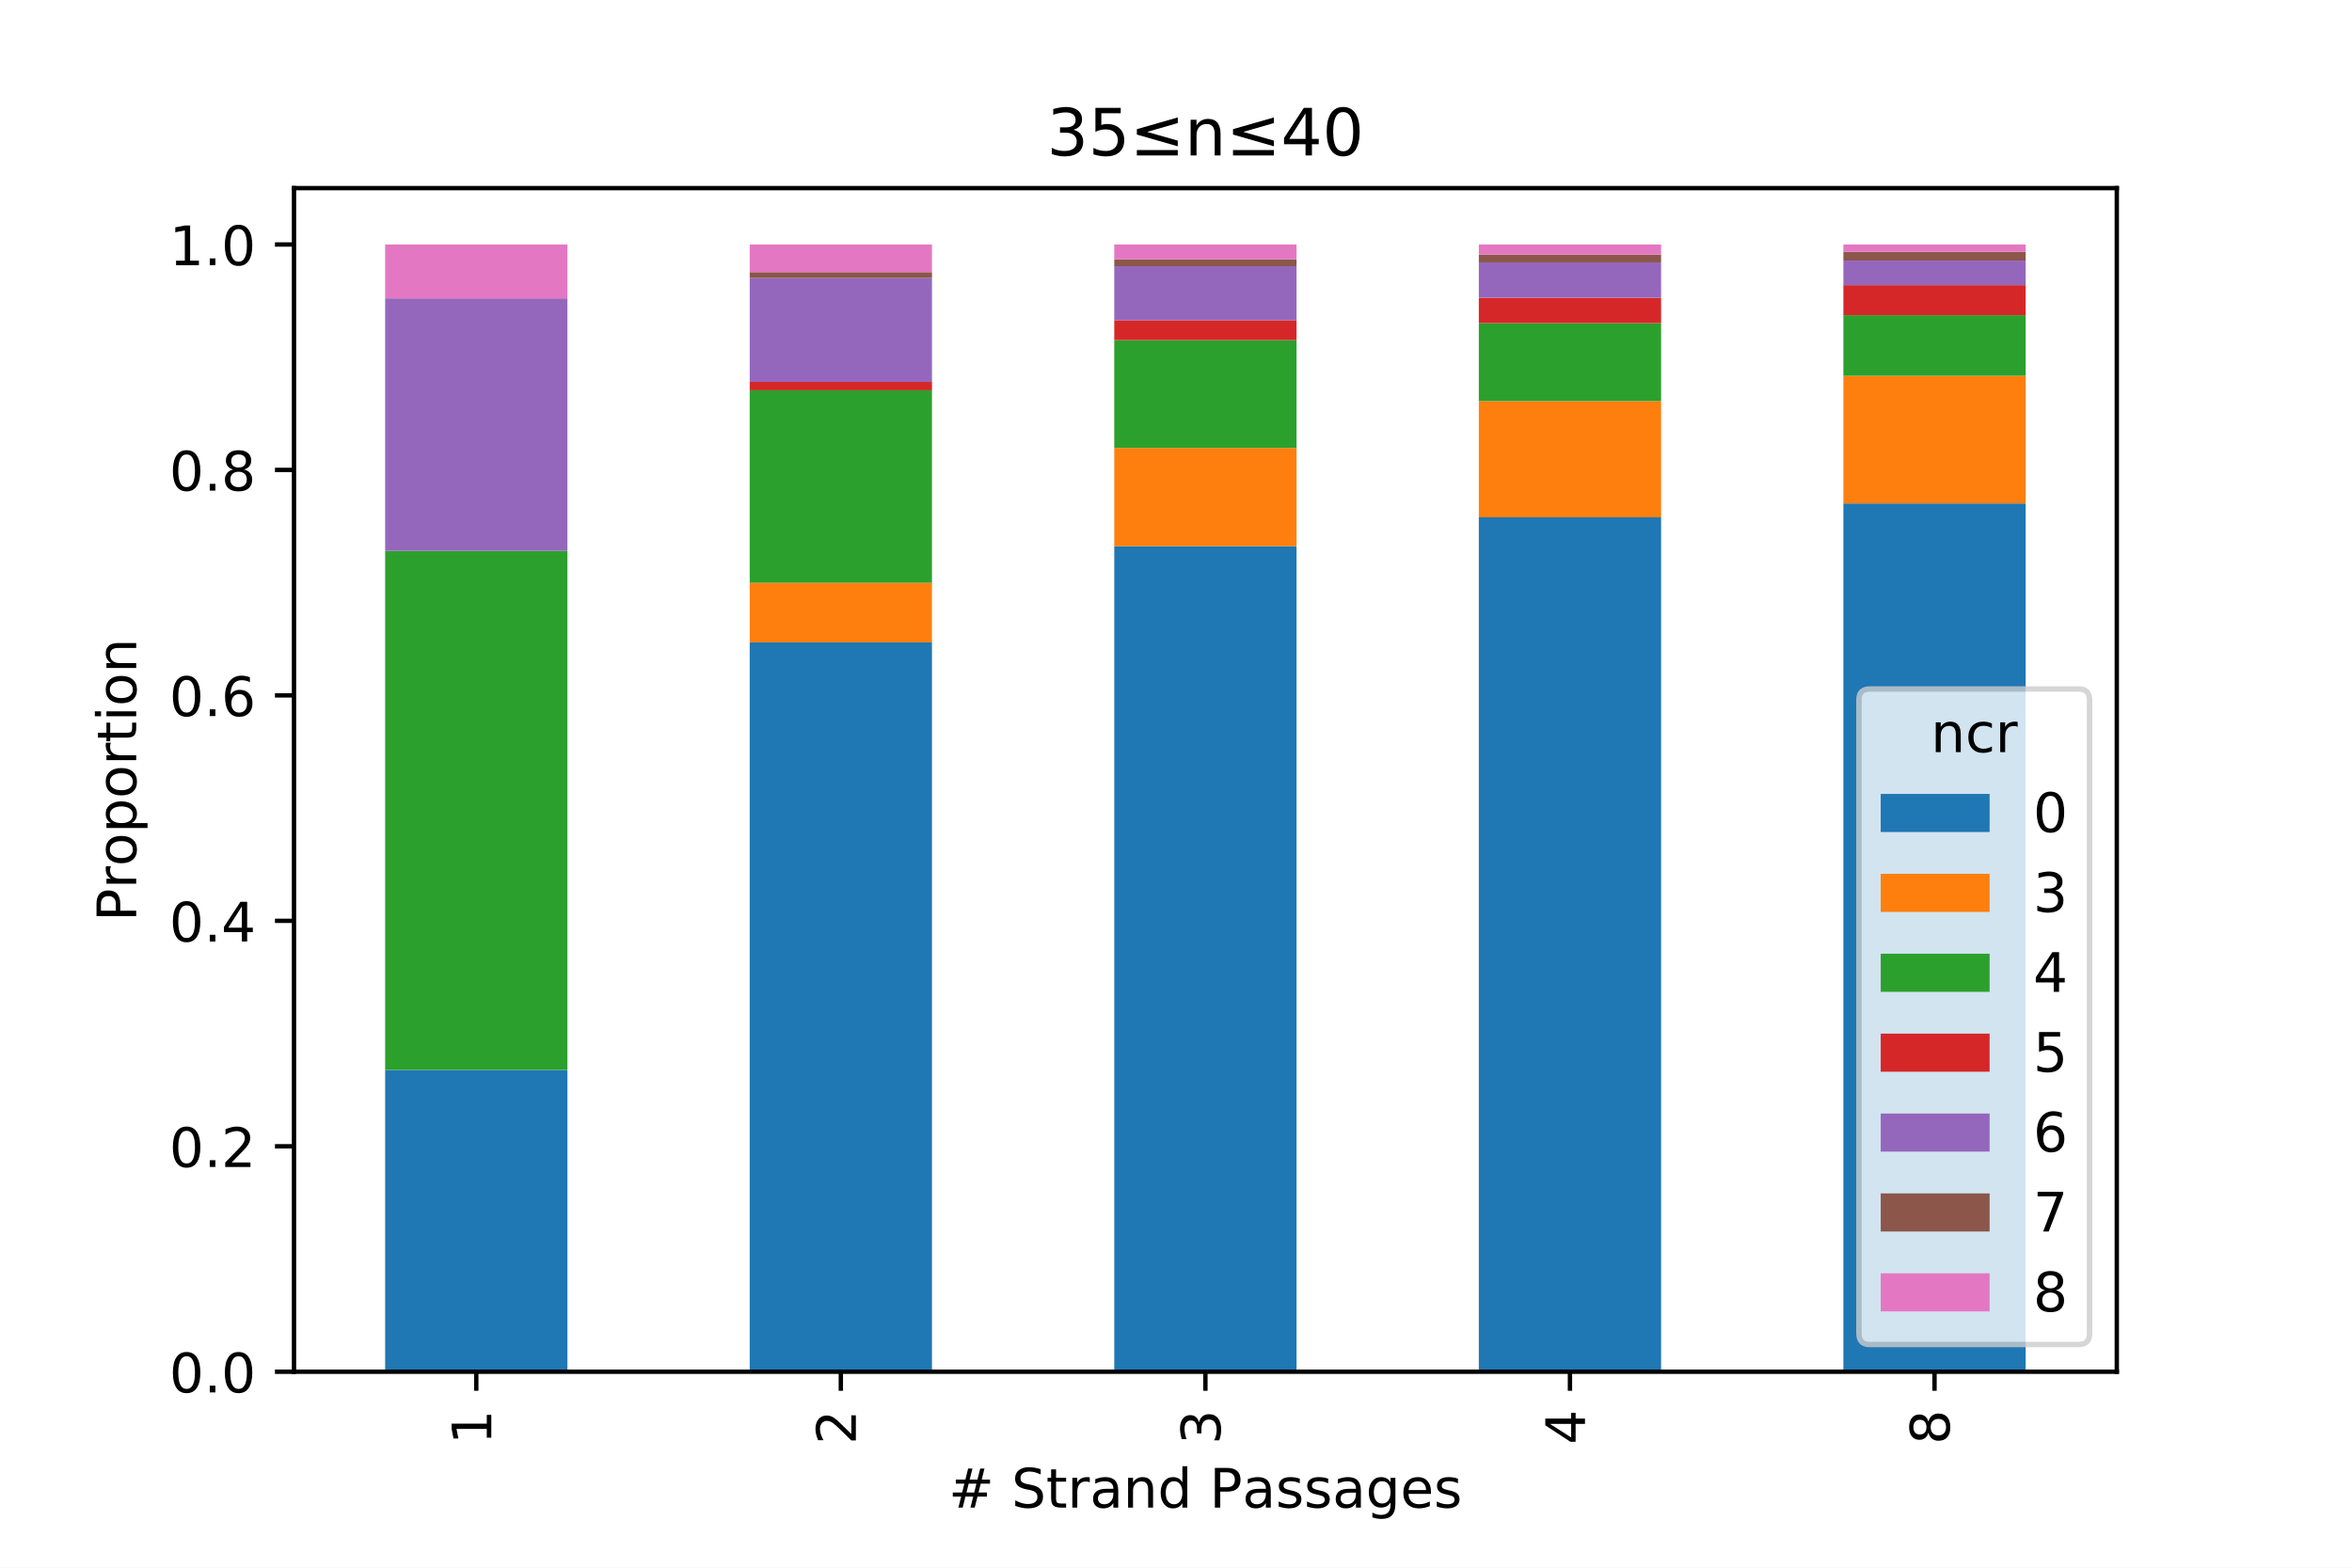
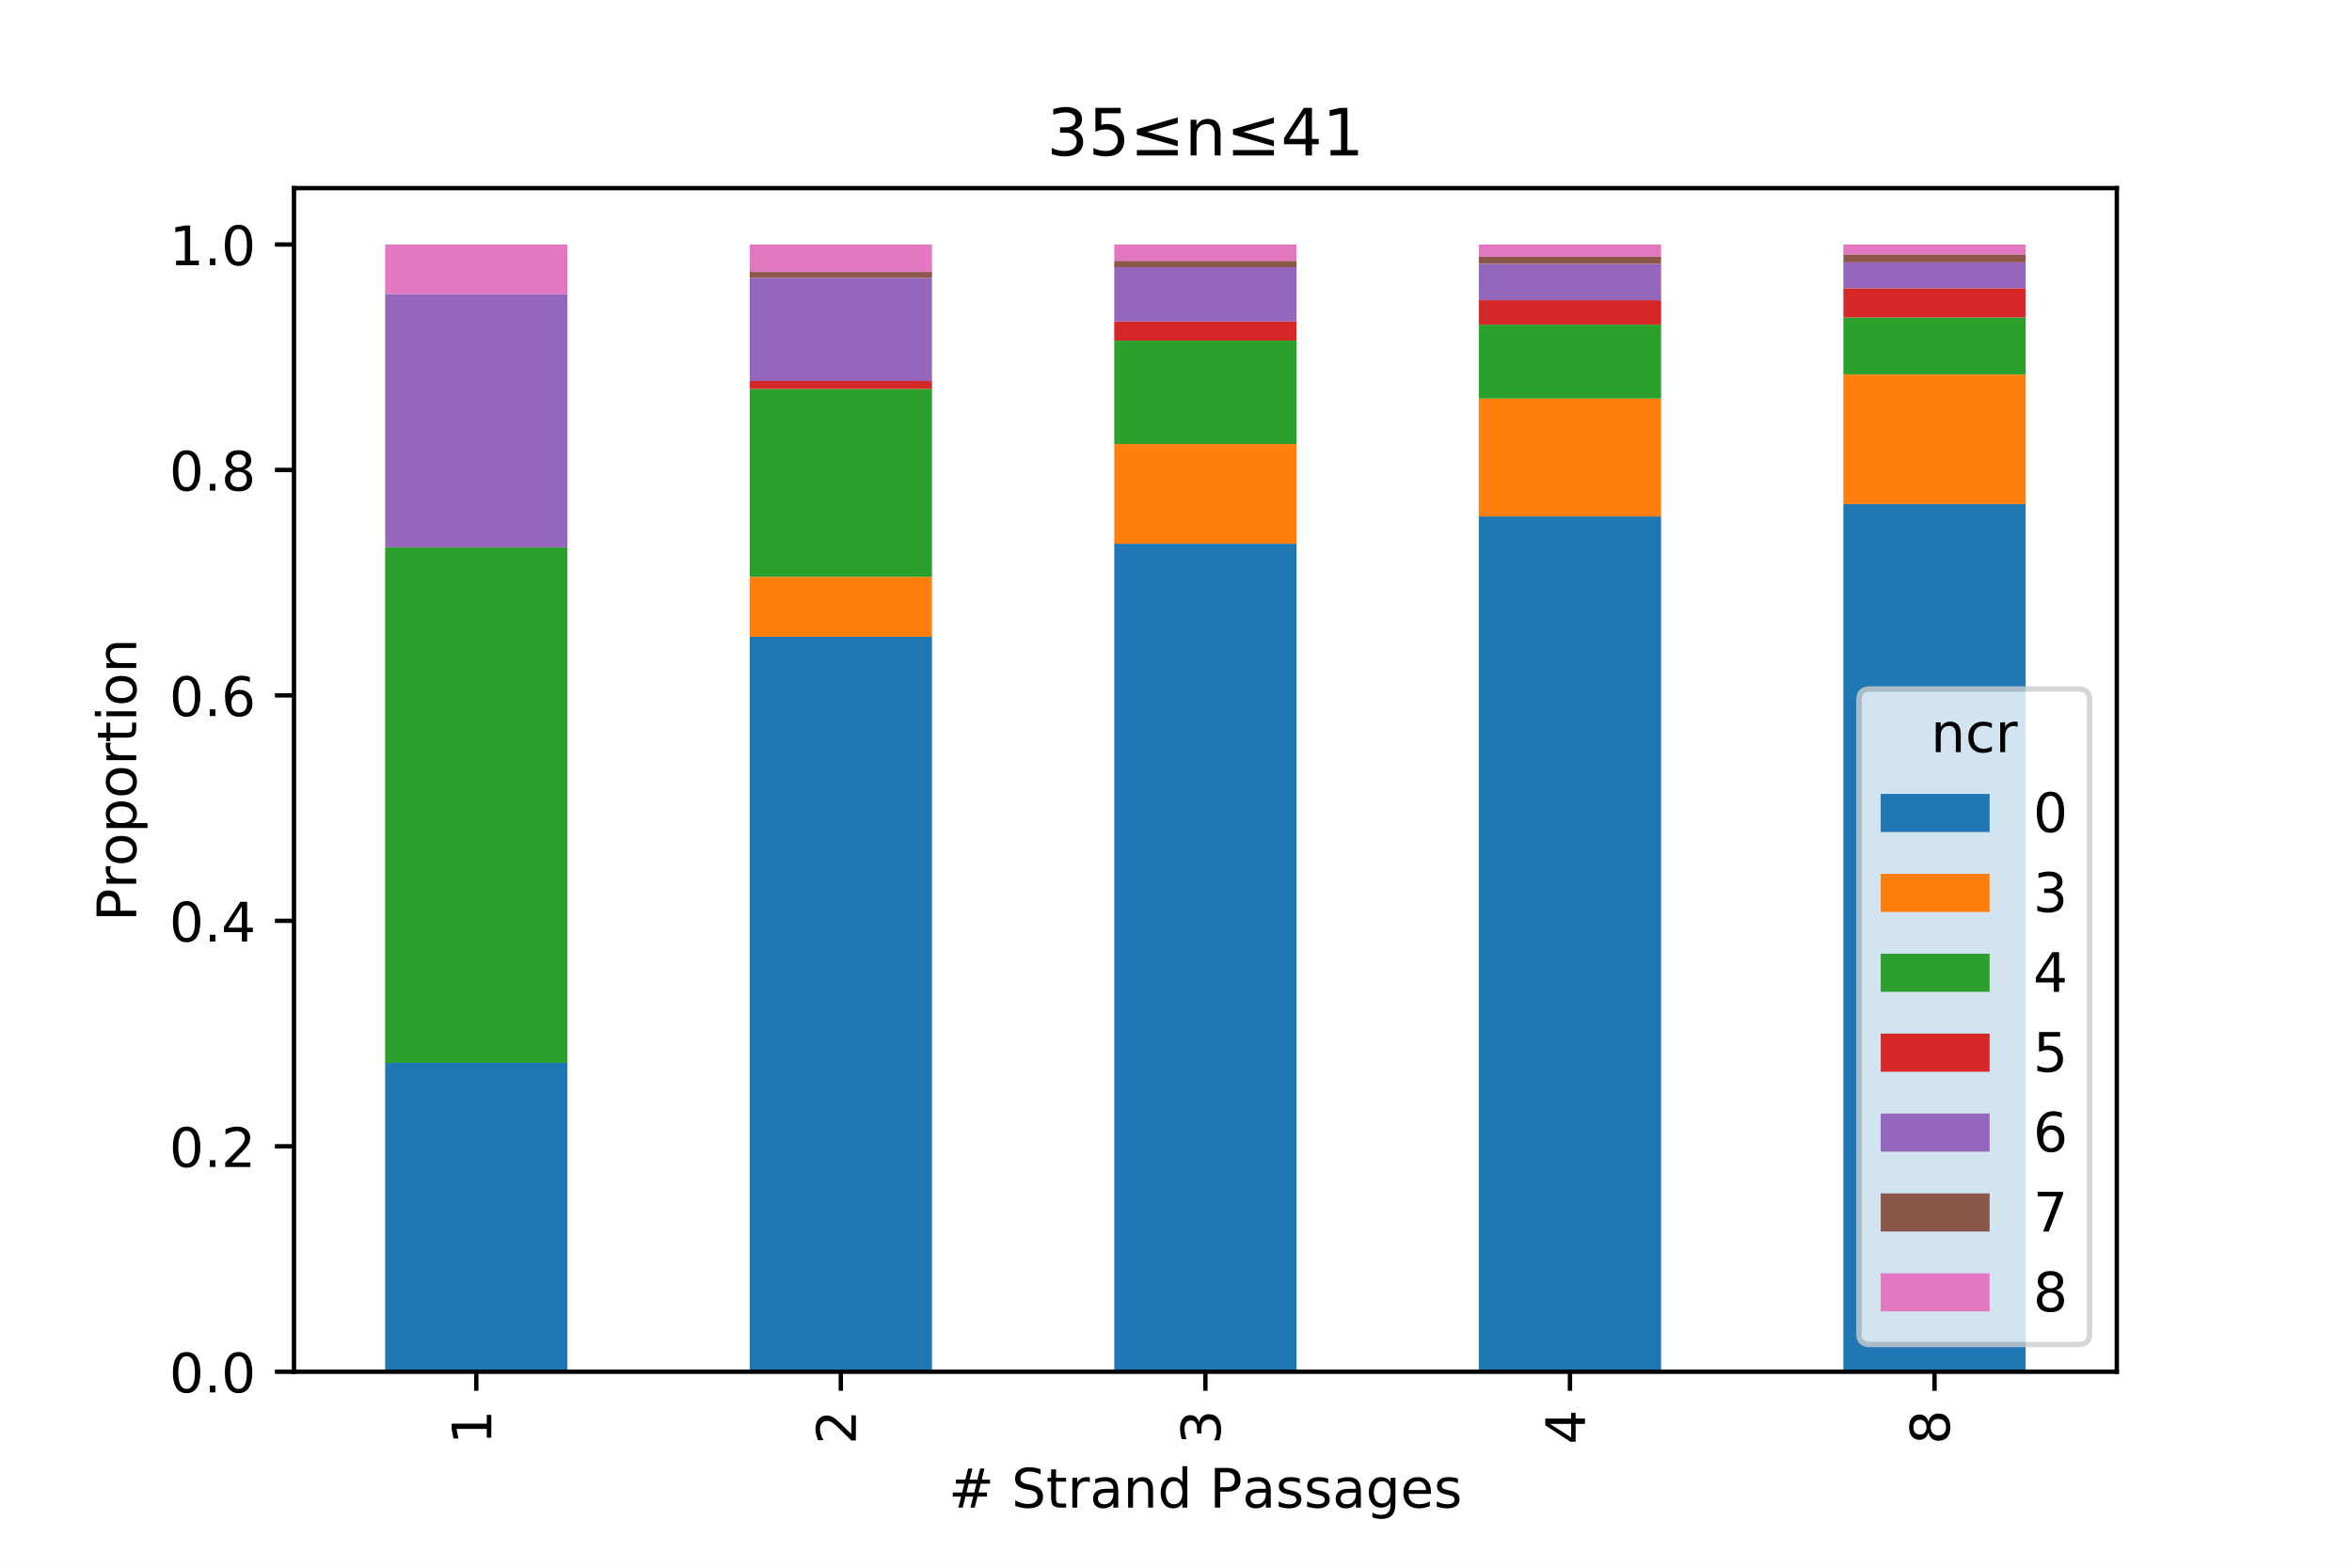
<svg xmlns="http://www.w3.org/2000/svg" xmlns:xlink="http://www.w3.org/1999/xlink" height="288pt" version="1.1" viewBox="0 0 432 288" width="432pt">
  <defs>
    <style type="text/css">
*{stroke-linecap:butt;stroke-linejoin:round;}
  </style>
  </defs>
  <g id="figure_1">
    <g id="patch_1">
      <path d="M 0 288  L 432 288  L 432 0  L 0 0  z " style="fill:#ffffff;" />
    </g>
    <g id="axes_1">
      <g id="patch_2">
        <path d="M 54 252  L 388.8 252  L 388.8 34.56  L 54 34.56  z " style="fill:#ffffff;" />
      </g>
      <g id="patch_3">
-         <path clip-path="url(#pc9bd404a56)" d="M 70.74 252  L 104.22 252  L 104.22 196.563  L 70.74 196.563  z " style="fill:#1f77b4;" />
+         <path clip-path="url(#p998404b8ca)" d="M 70.74 252  L 104.22 252  L 104.22 195.259  L 70.74 195.259  z " style="fill:#1f77b4;" />
      </g>
      <g id="patch_4">
-         <path clip-path="url(#pc9bd404a56)" d="M 137.7 252  L 171.18 252  L 171.18 118.014  L 137.7 118.014  z " style="fill:#1f77b4;" />
+         <path clip-path="url(#p998404b8ca)" d="M 137.7 252  L 171.18 252  L 171.18 116.989  L 137.7 116.989  z " style="fill:#1f77b4;" />
      </g>
      <g id="patch_5">
-         <path clip-path="url(#pc9bd404a56)" d="M 204.66 252  L 238.14 252  L 238.14 100.348  L 204.66 100.348  z " style="fill:#1f77b4;" />
+         <path clip-path="url(#p998404b8ca)" d="M 204.66 252  L 238.14 252  L 238.14 99.89  L 204.66 99.89  z " style="fill:#1f77b4;" />
      </g>
      <g id="patch_6">
-         <path clip-path="url(#pc9bd404a56)" d="M 271.62 252  L 305.1 252  L 305.1 95.04  L 271.62 95.04  z " style="fill:#1f77b4;" />
+         <path clip-path="url(#p998404b8ca)" d="M 271.62 252  L 305.1 252  L 305.1 94.875  L 271.62 94.875  z " style="fill:#1f77b4;" />
      </g>
      <g id="patch_7">
-         <path clip-path="url(#pc9bd404a56)" d="M 338.58 252  L 372.06 252  L 372.06 92.488  L 338.58 92.488  z " style="fill:#1f77b4;" />
+         <path clip-path="url(#p998404b8ca)" d="M 338.58 252  L 372.06 252  L 372.06 92.603  L 338.58 92.603  z " style="fill:#1f77b4;" />
      </g>
      <g id="patch_8">
-         <path clip-path="url(#pc9bd404a56)" d="M 70.74 252  L 104.22 252  L 104.22 252  L 70.74 252  z " style="fill:#ff7f0e;" />
+         <path clip-path="url(#p998404b8ca)" d="M 70.74 252  L 104.22 252  L 104.22 252  L 70.74 252  z " style="fill:#ff7f0e;" />
      </g>
      <g id="patch_9">
-         <path clip-path="url(#pc9bd404a56)" d="M 137.7 118.014  L 171.18 118.014  L 171.18 107.07  L 137.7 107.07  z " style="fill:#ff7f0e;" />
+         <path clip-path="url(#p998404b8ca)" d="M 137.7 116.989  L 171.18 116.989  L 171.18 105.97  L 137.7 105.97  z " style="fill:#ff7f0e;" />
      </g>
      <g id="patch_10">
-         <path clip-path="url(#pc9bd404a56)" d="M 204.66 100.348  L 238.14 100.348  L 238.14 82.288  L 204.66 82.288  z " style="fill:#ff7f0e;" />
+         <path clip-path="url(#p998404b8ca)" d="M 204.66 99.89  L 238.14 99.89  L 238.14 81.573  L 204.66 81.573  z " style="fill:#ff7f0e;" />
      </g>
      <g id="patch_11">
-         <path clip-path="url(#pc9bd404a56)" d="M 271.62 95.04  L 305.1 95.04  L 305.1 73.688  L 271.62 73.688  z " style="fill:#ff7f0e;" />
+         <path clip-path="url(#p998404b8ca)" d="M 271.62 94.875  L 305.1 94.875  L 305.1 73.215  L 271.62 73.215  z " style="fill:#ff7f0e;" />
      </g>
      <g id="patch_12">
-         <path clip-path="url(#pc9bd404a56)" d="M 338.58 92.488  L 372.06 92.488  L 372.06 69.044  L 338.58 69.044  z " style="fill:#ff7f0e;" />
+         <path clip-path="url(#p998404b8ca)" d="M 338.58 92.603  L 372.06 92.603  L 372.06 68.801  L 338.58 68.801  z " style="fill:#ff7f0e;" />
      </g>
      <g id="patch_13">
-         <path clip-path="url(#pc9bd404a56)" d="M 70.74 196.563  L 104.22 196.563  L 104.22 101.205  L 70.74 101.205  z " style="fill:#2ca02c;" />
+         <path clip-path="url(#p998404b8ca)" d="M 70.74 195.259  L 104.22 195.259  L 104.22 100.548  L 70.74 100.548  z " style="fill:#2ca02c;" />
      </g>
      <g id="patch_14">
-         <path clip-path="url(#pc9bd404a56)" d="M 137.7 107.07  L 171.18 107.07  L 171.18 71.697  L 137.7 71.697  z " style="fill:#2ca02c;" />
+         <path clip-path="url(#p998404b8ca)" d="M 137.7 105.97  L 171.18 105.97  L 171.18 71.444  L 137.7 71.444  z " style="fill:#2ca02c;" />
      </g>
      <g id="patch_15">
-         <path clip-path="url(#pc9bd404a56)" d="M 204.66 82.288  L 238.14 82.288  L 238.14 62.479  L 204.66 62.479  z " style="fill:#2ca02c;" />
+         <path clip-path="url(#p998404b8ca)" d="M 204.66 81.573  L 238.14 81.573  L 238.14 62.563  L 204.66 62.563  z " style="fill:#2ca02c;" />
      </g>
      <g id="patch_16">
-         <path clip-path="url(#pc9bd404a56)" d="M 271.62 73.688  L 305.1 73.688  L 305.1 59.361  L 271.62 59.361  z " style="fill:#2ca02c;" />
+         <path clip-path="url(#p998404b8ca)" d="M 271.62 73.215  L 305.1 73.215  L 305.1 59.633  L 271.62 59.633  z " style="fill:#2ca02c;" />
      </g>
      <g id="patch_17">
-         <path clip-path="url(#pc9bd404a56)" d="M 338.58 69.044  L 372.06 69.044  L 372.06 57.904  L 338.58 57.904  z " style="fill:#2ca02c;" />
+         <path clip-path="url(#p998404b8ca)" d="M 338.58 68.801  L 372.06 68.801  L 372.06 58.313  L 338.58 58.313  z " style="fill:#2ca02c;" />
      </g>
      <g id="patch_18">
-         <path clip-path="url(#pc9bd404a56)" d="M 70.74 252  L 104.22 252  L 104.22 252  L 70.74 252  z " style="fill:#d62728;" />
+         <path clip-path="url(#p998404b8ca)" d="M 70.74 252  L 104.22 252  L 104.22 252  L 70.74 252  z " style="fill:#d62728;" />
      </g>
      <g id="patch_19">
-         <path clip-path="url(#pc9bd404a56)" d="M 137.7 71.697  L 171.18 71.697  L 171.18 70.16  L 137.7 70.16  z " style="fill:#d62728;" />
+         <path clip-path="url(#p998404b8ca)" d="M 137.7 71.444  L 171.18 71.444  L 171.18 69.99  L 137.7 69.99  z " style="fill:#d62728;" />
      </g>
      <g id="patch_20">
-         <path clip-path="url(#pc9bd404a56)" d="M 204.66 62.479  L 238.14 62.479  L 238.14 58.824  L 204.66 58.824  z " style="fill:#d62728;" />
+         <path clip-path="url(#p998404b8ca)" d="M 204.66 62.563  L 238.14 62.563  L 238.14 59.056  L 204.66 59.056  z " style="fill:#d62728;" />
      </g>
      <g id="patch_21">
-         <path clip-path="url(#pc9bd404a56)" d="M 271.62 59.361  L 305.1 59.361  L 305.1 54.709  L 271.62 54.709  z " style="fill:#d62728;" />
+         <path clip-path="url(#p998404b8ca)" d="M 271.62 59.633  L 305.1 59.633  L 305.1 55.139  L 271.62 55.139  z " style="fill:#d62728;" />
      </g>
      <g id="patch_22">
-         <path clip-path="url(#pc9bd404a56)" d="M 338.58 57.904  L 372.06 57.904  L 372.06 52.383  L 338.58 52.383  z " style="fill:#d62728;" />
+         <path clip-path="url(#p998404b8ca)" d="M 338.58 58.313  L 372.06 58.313  L 372.06 52.948  L 338.58 52.948  z " style="fill:#d62728;" />
      </g>
      <g id="patch_23">
-         <path clip-path="url(#pc9bd404a56)" d="M 70.74 101.205  L 104.22 101.205  L 104.22 54.807  L 70.74 54.807  z " style="fill:#9467bd;" />
+         <path clip-path="url(#p998404b8ca)" d="M 70.74 100.548  L 104.22 100.548  L 104.22 53.992  L 70.74 53.992  z " style="fill:#9467bd;" />
      </g>
      <g id="patch_24">
-         <path clip-path="url(#pc9bd404a56)" d="M 137.7 70.16  L 171.18 70.16  L 171.18 51.07  L 137.7 51.07  z " style="fill:#9467bd;" />
+         <path clip-path="url(#p998404b8ca)" d="M 137.7 69.99  L 171.18 69.99  L 171.18 51.032  L 137.7 51.032  z " style="fill:#9467bd;" />
      </g>
      <g id="patch_25">
-         <path clip-path="url(#pc9bd404a56)" d="M 204.66 58.824  L 238.14 58.824  L 238.14 48.908  L 204.66 48.908  z " style="fill:#9467bd;" />
+         <path clip-path="url(#p998404b8ca)" d="M 204.66 59.056  L 238.14 59.056  L 238.14 49.08  L 204.66 49.08  z " style="fill:#9467bd;" />
      </g>
      <g id="patch_26">
-         <path clip-path="url(#pc9bd404a56)" d="M 271.62 54.709  L 305.1 54.709  L 305.1 48.206  L 271.62 48.206  z " style="fill:#9467bd;" />
+         <path clip-path="url(#p998404b8ca)" d="M 271.62 55.139  L 305.1 55.139  L 305.1 48.462  L 271.62 48.462  z " style="fill:#9467bd;" />
      </g>
      <g id="patch_27">
-         <path clip-path="url(#pc9bd404a56)" d="M 338.58 52.383  L 372.06 52.383  L 372.06 47.876  L 338.58 47.876  z " style="fill:#9467bd;" />
+         <path clip-path="url(#p998404b8ca)" d="M 338.58 52.948  L 372.06 52.948  L 372.06 48.184  L 338.58 48.184  z " style="fill:#9467bd;" />
      </g>
      <g id="patch_28">
-         <path clip-path="url(#pc9bd404a56)" d="M 70.74 252  L 104.22 252  L 104.22 252  L 70.74 252  z " style="fill:#8c564b;" />
+         <path clip-path="url(#p998404b8ca)" d="M 70.74 252  L 104.22 252  L 104.22 252  L 70.74 252  z " style="fill:#8c564b;" />
      </g>
      <g id="patch_29">
-         <path clip-path="url(#pc9bd404a56)" d="M 137.7 51.07  L 171.18 51.07  L 171.18 49.993  L 137.7 49.993  z " style="fill:#8c564b;" />
+         <path clip-path="url(#p998404b8ca)" d="M 137.7 51.032  L 171.18 51.032  L 171.18 49.957  L 137.7 49.957  z " style="fill:#8c564b;" />
      </g>
      <g id="patch_30">
-         <path clip-path="url(#pc9bd404a56)" d="M 204.66 48.908  L 238.14 48.908  L 238.14 47.634  L 204.66 47.634  z " style="fill:#8c564b;" />
+         <path clip-path="url(#p998404b8ca)" d="M 204.66 49.08  L 238.14 49.08  L 238.14 47.913  L 204.66 47.913  z " style="fill:#8c564b;" />
      </g>
      <g id="patch_31">
-         <path clip-path="url(#pc9bd404a56)" d="M 271.62 48.206  L 305.1 48.206  L 305.1 46.759  L 271.62 46.759  z " style="fill:#8c564b;" />
+         <path clip-path="url(#p998404b8ca)" d="M 271.62 48.462  L 305.1 48.462  L 305.1 47.155  L 271.62 47.155  z " style="fill:#8c564b;" />
      </g>
      <g id="patch_32">
-         <path clip-path="url(#pc9bd404a56)" d="M 338.58 47.876  L 372.06 47.876  L 372.06 46.257  L 338.58 46.257  z " style="fill:#8c564b;" />
+         <path clip-path="url(#p998404b8ca)" d="M 338.58 48.184  L 372.06 48.184  L 372.06 46.725  L 338.58 46.725  z " style="fill:#8c564b;" />
      </g>
      <g id="patch_33">
-         <path clip-path="url(#pc9bd404a56)" d="M 70.74 54.807  L 104.22 54.807  L 104.22 44.914  L 70.74 44.914  z " style="fill:#e377c2;" />
+         <path clip-path="url(#p998404b8ca)" d="M 70.74 53.992  L 104.22 53.992  L 104.22 44.914  L 70.74 44.914  z " style="fill:#e377c2;" />
      </g>
      <g id="patch_34">
-         <path clip-path="url(#pc9bd404a56)" d="M 137.7 49.993  L 171.18 49.993  L 171.18 44.914  L 137.7 44.914  z " style="fill:#e377c2;" />
+         <path clip-path="url(#p998404b8ca)" d="M 137.7 49.957  L 171.18 49.957  L 171.18 44.914  L 137.7 44.914  z " style="fill:#e377c2;" />
      </g>
      <g id="patch_35">
-         <path clip-path="url(#pc9bd404a56)" d="M 204.66 47.634  L 238.14 47.634  L 238.14 44.914  L 204.66 44.914  z " style="fill:#e377c2;" />
+         <path clip-path="url(#p998404b8ca)" d="M 204.66 47.913  L 238.14 47.913  L 238.14 44.914  L 204.66 44.914  z " style="fill:#e377c2;" />
      </g>
      <g id="patch_36">
-         <path clip-path="url(#pc9bd404a56)" d="M 271.62 46.759  L 305.1 46.759  L 305.1 44.914  L 271.62 44.914  z " style="fill:#e377c2;" />
+         <path clip-path="url(#p998404b8ca)" d="M 271.62 47.155  L 305.1 47.155  L 305.1 44.914  L 271.62 44.914  z " style="fill:#e377c2;" />
      </g>
      <g id="patch_37">
-         <path clip-path="url(#pc9bd404a56)" d="M 338.58 46.257  L 372.06 46.257  L 372.06 44.914  L 338.58 44.914  z " style="fill:#e377c2;" />
+         <path clip-path="url(#p998404b8ca)" d="M 338.58 46.725  L 372.06 46.725  L 372.06 44.914  L 338.58 44.914  z " style="fill:#e377c2;" />
      </g>
      <g id="matplotlib.axis_1">
        <g id="xtick_1">
          <g id="line2d_1">
            <defs>
-               <path d="M 0 0  L 0 3.5  " id="me09cbb3b8a" style="stroke:#000000;stroke-width:0.8;" />
-             </defs>
-             <g>
-               <use style="stroke:#000000;stroke-width:0.8;" x="87.48" xlink:href="#me09cbb3b8a" y="252" />
+               <path d="M 0 0  L 0 3.5  " id="mfa78671549" style="stroke:#000000;stroke-width:0.8;" />
+             </defs>
+             <g>
+               <use style="stroke:#000000;stroke-width:0.8;" x="87.48" xlink:href="#mfa78671549" y="252" />
            </g>
          </g>
          <g id="text_1">
            <defs>
              <path d="M 12.406 8.297  L 28.516 8.297  L 28.516 63.922  L 10.984 60.406  L 10.984 69.391  L 28.422 72.906  L 38.281 72.906  L 38.281 8.297  L 54.391 8.297  L 54.391 0  L 12.406 0  z " id="DejaVuSans-31" />
            </defs>
            <g transform="translate(90.23937 265.3625)rotate(-90)scale(0.1 -0.1)">
              <use xlink:href="#DejaVuSans-31" />
            </g>
          </g>
        </g>
        <g id="xtick_2">
          <g id="line2d_2">
            <g>
-               <use style="stroke:#000000;stroke-width:0.8;" x="154.44" xlink:href="#me09cbb3b8a" y="252" />
+               <use style="stroke:#000000;stroke-width:0.8;" x="154.44" xlink:href="#mfa78671549" y="252" />
            </g>
          </g>
          <g id="text_2">
            <defs>
              <path d="M 19.188 8.297  L 53.609 8.297  L 53.609 0  L 7.328 0  L 7.328 8.297  Q 12.938 14.109 22.625 23.891  Q 32.328 33.688 34.812 36.531  Q 39.547 41.844 41.422 45.531  Q 43.312 49.219 43.312 52.781  Q 43.312 58.594 39.234 62.25  Q 35.156 65.922 28.609 65.922  Q 23.969 65.922 18.812 64.312  Q 13.672 62.703 7.812 59.422  L 7.812 69.391  Q 13.766 71.781 18.938 73  Q 24.125 74.219 28.422 74.219  Q 39.75 74.219 46.484 68.547  Q 53.219 62.891 53.219 53.422  Q 53.219 48.922 51.531 44.891  Q 49.859 40.875 45.406 35.406  Q 44.188 33.984 37.641 27.219  Q 31.109 20.453 19.188 8.297  z " id="DejaVuSans-32" />
            </defs>
            <g transform="translate(157.1994 265.3625)rotate(-90)scale(0.1 -0.1)">
              <use xlink:href="#DejaVuSans-32" />
            </g>
          </g>
        </g>
        <g id="xtick_3">
          <g id="line2d_3">
            <g>
-               <use style="stroke:#000000;stroke-width:0.8;" x="221.4" xlink:href="#me09cbb3b8a" y="252" />
+               <use style="stroke:#000000;stroke-width:0.8;" x="221.4" xlink:href="#mfa78671549" y="252" />
            </g>
          </g>
          <g id="text_3">
            <defs>
              <path d="M 40.578 39.312  Q 47.656 37.797 51.625 33  Q 55.609 28.219 55.609 21.188  Q 55.609 10.406 48.188 4.484  Q 40.766 -1.422 27.094 -1.422  Q 22.516 -1.422 17.656 -0.516  Q 12.797 0.391 7.625 2.203  L 7.625 11.719  Q 11.719 9.328 16.594 8.109  Q 21.484 6.891 26.812 6.891  Q 36.078 6.891 40.938 10.547  Q 45.797 14.203 45.797 21.188  Q 45.797 27.641 41.281 31.266  Q 36.766 34.906 28.719 34.906  L 20.219 34.906  L 20.219 43.016  L 29.109 43.016  Q 36.375 43.016 40.234 45.922  Q 44.094 48.828 44.094 54.297  Q 44.094 59.906 40.109 62.906  Q 36.141 65.922 28.719 65.922  Q 24.656 65.922 20.016 65.031  Q 15.375 64.156 9.812 62.312  L 9.812 71.094  Q 15.438 72.656 20.344 73.438  Q 25.25 74.219 29.594 74.219  Q 40.828 74.219 47.359 69.109  Q 53.906 64.016 53.906 55.328  Q 53.906 49.266 50.438 45.094  Q 46.969 40.922 40.578 39.312  z " id="DejaVuSans-33" />
            </defs>
            <g transform="translate(224.1594 265.3625)rotate(-90)scale(0.1 -0.1)">
              <use xlink:href="#DejaVuSans-33" />
            </g>
          </g>
        </g>
        <g id="xtick_4">
          <g id="line2d_4">
            <g>
-               <use style="stroke:#000000;stroke-width:0.8;" x="288.36" xlink:href="#me09cbb3b8a" y="252" />
+               <use style="stroke:#000000;stroke-width:0.8;" x="288.36" xlink:href="#mfa78671549" y="252" />
            </g>
          </g>
          <g id="text_4">
            <defs>
              <path d="M 37.797 64.312  L 12.891 25.391  L 37.797 25.391  z M 35.203 72.906  L 47.609 72.906  L 47.609 25.391  L 58.016 25.391  L 58.016 17.188  L 47.609 17.188  L 47.609 0  L 37.797 0  L 37.797 17.188  L 4.891 17.188  L 4.891 26.703  z " id="DejaVuSans-34" />
            </defs>
            <g transform="translate(291.1194 265.3625)rotate(-90)scale(0.1 -0.1)">
              <use xlink:href="#DejaVuSans-34" />
            </g>
          </g>
        </g>
        <g id="xtick_5">
          <g id="line2d_5">
            <g>
-               <use style="stroke:#000000;stroke-width:0.8;" x="355.32" xlink:href="#me09cbb3b8a" y="252" />
+               <use style="stroke:#000000;stroke-width:0.8;" x="355.32" xlink:href="#mfa78671549" y="252" />
            </g>
          </g>
          <g id="text_5">
            <defs>
              <path d="M 31.781 34.625  Q 24.75 34.625 20.719 30.859  Q 16.703 27.094 16.703 20.516  Q 16.703 13.922 20.719 10.156  Q 24.75 6.391 31.781 6.391  Q 38.812 6.391 42.859 10.172  Q 46.922 13.969 46.922 20.516  Q 46.922 27.094 42.891 30.859  Q 38.875 34.625 31.781 34.625  z M 21.922 38.812  Q 15.578 40.375 12.031 44.719  Q 8.5 49.078 8.5 55.328  Q 8.5 64.062 14.719 69.141  Q 20.953 74.219 31.781 74.219  Q 42.672 74.219 48.875 69.141  Q 55.078 64.062 55.078 55.328  Q 55.078 49.078 51.531 44.719  Q 48 40.375 41.703 38.812  Q 48.828 37.156 52.797 32.312  Q 56.781 27.484 56.781 20.516  Q 56.781 9.906 50.312 4.234  Q 43.844 -1.422 31.781 -1.422  Q 19.734 -1.422 13.25 4.234  Q 6.781 9.906 6.781 20.516  Q 6.781 27.484 10.781 32.312  Q 14.797 37.156 21.922 38.812  z M 18.312 54.391  Q 18.312 48.734 21.844 45.562  Q 25.391 42.391 31.781 42.391  Q 38.141 42.391 41.719 45.562  Q 45.312 48.734 45.312 54.391  Q 45.312 60.062 41.719 63.234  Q 38.141 66.406 31.781 66.406  Q 25.391 66.406 21.844 63.234  Q 18.312 60.062 18.312 54.391  z " id="DejaVuSans-38" />
            </defs>
            <g transform="translate(358.0794 265.3625)rotate(-90)scale(0.1 -0.1)">
              <use xlink:href="#DejaVuSans-38" />
            </g>
          </g>
        </g>
        <g id="text_6">
          <defs>
            <path d="M 51.125 44  L 36.922 44  L 32.812 27.688  L 47.125 27.688  z M 43.797 71.781  L 38.719 51.516  L 52.984 51.516  L 58.109 71.781  L 65.922 71.781  L 60.891 51.516  L 76.125 51.516  L 76.125 44  L 58.984 44  L 54.984 27.688  L 70.516 27.688  L 70.516 20.219  L 53.078 20.219  L 48 0  L 40.188 0  L 45.219 20.219  L 30.906 20.219  L 25.875 0  L 18.016 0  L 23.094 20.219  L 7.719 20.219  L 7.719 27.688  L 24.906 27.688  L 29 44  L 13.281 44  L 13.281 51.516  L 30.906 51.516  L 35.891 71.781  z " id="DejaVuSans-23" />
            <path id="DejaVuSans-20" />
            <path d="M 53.516 70.516  L 53.516 60.891  Q 47.906 63.578 42.922 64.891  Q 37.938 66.219 33.297 66.219  Q 25.25 66.219 20.875 63.094  Q 16.5 59.969 16.5 54.203  Q 16.5 49.359 19.406 46.891  Q 22.312 44.438 30.422 42.922  L 36.375 41.703  Q 47.406 39.594 52.656 34.297  Q 57.906 29 57.906 20.125  Q 57.906 9.516 50.797 4.047  Q 43.703 -1.422 29.984 -1.422  Q 24.812 -1.422 18.969 -0.25  Q 13.141 0.922 6.891 3.219  L 6.891 13.375  Q 12.891 10.016 18.656 8.297  Q 24.422 6.594 29.984 6.594  Q 38.422 6.594 43.016 9.906  Q 47.609 13.234 47.609 19.391  Q 47.609 24.75 44.312 27.781  Q 41.016 30.812 33.5 32.328  L 27.484 33.5  Q 16.453 35.688 11.516 40.375  Q 6.594 45.062 6.594 53.422  Q 6.594 63.094 13.406 68.656  Q 20.219 74.219 32.172 74.219  Q 37.312 74.219 42.625 73.281  Q 47.953 72.359 53.516 70.516  z " id="DejaVuSans-53" />
            <path d="M 18.312 70.219  L 18.312 54.688  L 36.812 54.688  L 36.812 47.703  L 18.312 47.703  L 18.312 18.016  Q 18.312 11.328 20.141 9.422  Q 21.969 7.516 27.594 7.516  L 36.812 7.516  L 36.812 0  L 27.594 0  Q 17.188 0 13.234 3.875  Q 9.281 7.766 9.281 18.016  L 9.281 47.703  L 2.688 47.703  L 2.688 54.688  L 9.281 54.688  L 9.281 70.219  z " id="DejaVuSans-74" />
            <path d="M 41.109 46.297  Q 39.594 47.172 37.812 47.578  Q 36.031 48 33.891 48  Q 26.266 48 22.188 43.047  Q 18.109 38.094 18.109 28.812  L 18.109 0  L 9.078 0  L 9.078 54.688  L 18.109 54.688  L 18.109 46.188  Q 20.953 51.172 25.484 53.578  Q 30.031 56 36.531 56  Q 37.453 56 38.578 55.875  Q 39.703 55.766 41.062 55.516  z " id="DejaVuSans-72" />
            <path d="M 34.281 27.484  Q 23.391 27.484 19.188 25  Q 14.984 22.516 14.984 16.5  Q 14.984 11.719 18.141 8.906  Q 21.297 6.109 26.703 6.109  Q 34.188 6.109 38.703 11.406  Q 43.219 16.703 43.219 25.484  L 43.219 27.484  z M 52.203 31.203  L 52.203 0  L 43.219 0  L 43.219 8.297  Q 40.141 3.328 35.547 0.953  Q 30.953 -1.422 24.312 -1.422  Q 15.922 -1.422 10.953 3.297  Q 6 8.016 6 15.922  Q 6 25.141 12.172 29.828  Q 18.359 34.516 30.609 34.516  L 43.219 34.516  L 43.219 35.406  Q 43.219 41.609 39.141 45  Q 35.062 48.391 27.688 48.391  Q 23 48.391 18.547 47.266  Q 14.109 46.141 10.016 43.891  L 10.016 52.203  Q 14.938 54.109 19.578 55.047  Q 24.219 56 28.609 56  Q 40.484 56 46.344 49.844  Q 52.203 43.703 52.203 31.203  z " id="DejaVuSans-61" />
            <path d="M 54.891 33.016  L 54.891 0  L 45.906 0  L 45.906 32.719  Q 45.906 40.484 42.875 44.328  Q 39.844 48.188 33.797 48.188  Q 26.516 48.188 22.312 43.547  Q 18.109 38.922 18.109 30.906  L 18.109 0  L 9.078 0  L 9.078 54.688  L 18.109 54.688  L 18.109 46.188  Q 21.344 51.125 25.703 53.562  Q 30.078 56 35.797 56  Q 45.219 56 50.047 50.172  Q 54.891 44.344 54.891 33.016  z " id="DejaVuSans-6e" />
            <path d="M 45.406 46.391  L 45.406 75.984  L 54.391 75.984  L 54.391 0  L 45.406 0  L 45.406 8.203  Q 42.578 3.328 38.25 0.953  Q 33.938 -1.422 27.875 -1.422  Q 17.969 -1.422 11.734 6.484  Q 5.516 14.406 5.516 27.297  Q 5.516 40.188 11.734 48.094  Q 17.969 56 27.875 56  Q 33.938 56 38.25 53.625  Q 42.578 51.266 45.406 46.391  z M 14.797 27.297  Q 14.797 17.391 18.875 11.75  Q 22.953 6.109 30.078 6.109  Q 37.203 6.109 41.297 11.75  Q 45.406 17.391 45.406 27.297  Q 45.406 37.203 41.297 42.844  Q 37.203 48.484 30.078 48.484  Q 22.953 48.484 18.875 42.844  Q 14.797 37.203 14.797 27.297  z " id="DejaVuSans-64" />
            <path d="M 19.672 64.797  L 19.672 37.406  L 32.078 37.406  Q 38.969 37.406 42.719 40.969  Q 46.484 44.531 46.484 51.125  Q 46.484 57.672 42.719 61.234  Q 38.969 64.797 32.078 64.797  z M 9.812 72.906  L 32.078 72.906  Q 44.344 72.906 50.609 67.359  Q 56.891 61.812 56.891 51.125  Q 56.891 40.328 50.609 34.812  Q 44.344 29.297 32.078 29.297  L 19.672 29.297  L 19.672 0  L 9.812 0  z " id="DejaVuSans-50" />
            <path d="M 44.281 53.078  L 44.281 44.578  Q 40.484 46.531 36.375 47.5  Q 32.281 48.484 27.875 48.484  Q 21.188 48.484 17.844 46.438  Q 14.5 44.391 14.5 40.281  Q 14.5 37.156 16.891 35.375  Q 19.281 33.594 26.516 31.984  L 29.594 31.297  Q 39.156 29.25 43.188 25.516  Q 47.219 21.781 47.219 15.094  Q 47.219 7.469 41.188 3.016  Q 35.156 -1.422 24.609 -1.422  Q 20.219 -1.422 15.453 -0.562  Q 10.688 0.297 5.422 2  L 5.422 11.281  Q 10.406 8.688 15.234 7.391  Q 20.062 6.109 24.812 6.109  Q 31.156 6.109 34.562 8.281  Q 37.984 10.453 37.984 14.406  Q 37.984 18.062 35.516 20.016  Q 33.062 21.969 24.703 23.781  L 21.578 24.516  Q 13.234 26.266 9.516 29.906  Q 5.812 33.547 5.812 39.891  Q 5.812 47.609 11.281 51.797  Q 16.75 56 26.812 56  Q 31.781 56 36.172 55.266  Q 40.578 54.547 44.281 53.078  z " id="DejaVuSans-73" />
            <path d="M 45.406 27.984  Q 45.406 37.75 41.375 43.109  Q 37.359 48.484 30.078 48.484  Q 22.859 48.484 18.828 43.109  Q 14.797 37.75 14.797 27.984  Q 14.797 18.266 18.828 12.891  Q 22.859 7.516 30.078 7.516  Q 37.359 7.516 41.375 12.891  Q 45.406 18.266 45.406 27.984  z M 54.391 6.781  Q 54.391 -7.172 48.188 -13.984  Q 42 -20.797 29.203 -20.797  Q 24.469 -20.797 20.266 -20.094  Q 16.062 -19.391 12.109 -17.922  L 12.109 -9.188  Q 16.062 -11.328 19.922 -12.344  Q 23.781 -13.375 27.781 -13.375  Q 36.625 -13.375 41.016 -8.766  Q 45.406 -4.156 45.406 5.172  L 45.406 9.625  Q 42.625 4.781 38.281 2.391  Q 33.938 0 27.875 0  Q 17.828 0 11.672 7.656  Q 5.516 15.328 5.516 27.984  Q 5.516 40.672 11.672 48.328  Q 17.828 56 27.875 56  Q 33.938 56 38.281 53.609  Q 42.625 51.219 45.406 46.391  L 45.406 54.688  L 54.391 54.688  z " id="DejaVuSans-67" />
            <path d="M 56.203 29.594  L 56.203 25.203  L 14.891 25.203  Q 15.484 15.922 20.484 11.062  Q 25.484 6.203 34.422 6.203  Q 39.594 6.203 44.453 7.469  Q 49.312 8.734 54.109 11.281  L 54.109 2.781  Q 49.266 0.734 44.188 -0.344  Q 39.109 -1.422 33.891 -1.422  Q 20.797 -1.422 13.156 6.188  Q 5.516 13.812 5.516 26.812  Q 5.516 40.234 12.766 48.109  Q 20.016 56 32.328 56  Q 43.359 56 49.781 48.891  Q 56.203 41.797 56.203 29.594  z M 47.219 32.234  Q 47.125 39.594 43.094 43.984  Q 39.062 48.391 32.422 48.391  Q 24.906 48.391 20.391 44.141  Q 15.875 39.891 15.188 32.172  z " id="DejaVuSans-65" />
          </defs>
          <g transform="translate(174.2305 276.9609)scale(0.1 -0.1)">
            <use xlink:href="#DejaVuSans-23" />
            <use x="83.789" xlink:href="#DejaVuSans-20" />
            <use x="115.576" xlink:href="#DejaVuSans-53" />
            <use x="179.053" xlink:href="#DejaVuSans-74" />
            <use x="218.262" xlink:href="#DejaVuSans-72" />
            <use x="259.375" xlink:href="#DejaVuSans-61" />
            <use x="320.654" xlink:href="#DejaVuSans-6e" />
            <use x="384.033" xlink:href="#DejaVuSans-64" />
            <use x="447.51" xlink:href="#DejaVuSans-20" />
            <use x="479.297" xlink:href="#DejaVuSans-50" />
            <use x="539.537" xlink:href="#DejaVuSans-61" />
            <use x="600.816" xlink:href="#DejaVuSans-73" />
            <use x="652.916" xlink:href="#DejaVuSans-73" />
            <use x="705.016" xlink:href="#DejaVuSans-61" />
            <use x="766.295" xlink:href="#DejaVuSans-67" />
            <use x="829.771" xlink:href="#DejaVuSans-65" />
            <use x="891.295" xlink:href="#DejaVuSans-73" />
          </g>
        </g>
      </g>
      <g id="matplotlib.axis_2">
        <g id="ytick_1">
          <g id="line2d_6">
            <defs>
-               <path d="M 0 0  L -3.5 0  " id="m8a85cde1b8" style="stroke:#000000;stroke-width:0.8;" />
-             </defs>
-             <g>
-               <use style="stroke:#000000;stroke-width:0.8;" x="54" xlink:href="#m8a85cde1b8" y="252" />
+               <path d="M 0 0  L -3.5 0  " id="mc0ef55e3d0" style="stroke:#000000;stroke-width:0.8;" />
+             </defs>
+             <g>
+               <use style="stroke:#000000;stroke-width:0.8;" x="54" xlink:href="#mc0ef55e3d0" y="252" />
            </g>
          </g>
          <g id="text_7">
            <defs>
              <path d="M 31.781 66.406  Q 24.172 66.406 20.328 58.906  Q 16.5 51.422 16.5 36.375  Q 16.5 21.391 20.328 13.891  Q 24.172 6.391 31.781 6.391  Q 39.453 6.391 43.281 13.891  Q 47.125 21.391 47.125 36.375  Q 47.125 51.422 43.281 58.906  Q 39.453 66.406 31.781 66.406  z M 31.781 74.219  Q 44.047 74.219 50.516 64.516  Q 56.984 54.828 56.984 36.375  Q 56.984 17.969 50.516 8.266  Q 44.047 -1.422 31.781 -1.422  Q 19.531 -1.422 13.062 8.266  Q 6.594 17.969 6.594 36.375  Q 6.594 54.828 13.062 64.516  Q 19.531 74.219 31.781 74.219  z " id="DejaVuSans-30" />
              <path d="M 10.688 12.406  L 21 12.406  L 21 0  L 10.688 0  z " id="DejaVuSans-2e" />
            </defs>
            <g transform="translate(31.09688 255.7992)scale(0.1 -0.1)">
              <use xlink:href="#DejaVuSans-30" />
              <use x="63.623" xlink:href="#DejaVuSans-2e" />
              <use x="95.41" xlink:href="#DejaVuSans-30" />
            </g>
          </g>
        </g>
        <g id="ytick_2">
          <g id="line2d_7">
            <g>
-               <use style="stroke:#000000;stroke-width:0.8;" x="54" xlink:href="#m8a85cde1b8" y="210.583" />
+               <use style="stroke:#000000;stroke-width:0.8;" x="54" xlink:href="#mc0ef55e3d0" y="210.583" />
            </g>
          </g>
          <g id="text_8">
            <g transform="translate(31.09688 214.3821)scale(0.1 -0.1)">
              <use xlink:href="#DejaVuSans-30" />
              <use x="63.623" xlink:href="#DejaVuSans-2e" />
              <use x="95.41" xlink:href="#DejaVuSans-32" />
            </g>
          </g>
        </g>
        <g id="ytick_3">
          <g id="line2d_8">
            <g>
-               <use style="stroke:#000000;stroke-width:0.8;" x="54" xlink:href="#m8a85cde1b8" y="169.166" />
+               <use style="stroke:#000000;stroke-width:0.8;" x="54" xlink:href="#mc0ef55e3d0" y="169.166" />
            </g>
          </g>
          <g id="text_9">
            <g transform="translate(31.09688 172.9649)scale(0.1 -0.1)">
              <use xlink:href="#DejaVuSans-30" />
              <use x="63.623" xlink:href="#DejaVuSans-2e" />
              <use x="95.41" xlink:href="#DejaVuSans-34" />
            </g>
          </g>
        </g>
        <g id="ytick_4">
          <g id="line2d_9">
            <g>
-               <use style="stroke:#000000;stroke-width:0.8;" x="54" xlink:href="#m8a85cde1b8" y="127.749" />
+               <use style="stroke:#000000;stroke-width:0.8;" x="54" xlink:href="#mc0ef55e3d0" y="127.749" />
            </g>
          </g>
          <g id="text_10">
            <defs>
              <path d="M 33.016 40.375  Q 26.375 40.375 22.484 35.828  Q 18.609 31.297 18.609 23.391  Q 18.609 15.531 22.484 10.953  Q 26.375 6.391 33.016 6.391  Q 39.656 6.391 43.531 10.953  Q 47.406 15.531 47.406 23.391  Q 47.406 31.297 43.531 35.828  Q 39.656 40.375 33.016 40.375  z M 52.594 71.297  L 52.594 62.312  Q 48.875 64.062 45.094 64.984  Q 41.312 65.922 37.594 65.922  Q 27.828 65.922 22.672 59.328  Q 17.531 52.734 16.797 39.406  Q 19.672 43.656 24.016 45.922  Q 28.375 48.188 33.594 48.188  Q 44.578 48.188 50.953 41.516  Q 57.328 34.859 57.328 23.391  Q 57.328 12.156 50.688 5.359  Q 44.047 -1.422 33.016 -1.422  Q 20.359 -1.422 13.672 8.266  Q 6.984 17.969 6.984 36.375  Q 6.984 53.656 15.188 63.938  Q 23.391 74.219 37.203 74.219  Q 40.922 74.219 44.703 73.484  Q 48.484 72.75 52.594 71.297  z " id="DejaVuSans-36" />
            </defs>
            <g transform="translate(31.09688 131.5478)scale(0.1 -0.1)">
              <use xlink:href="#DejaVuSans-30" />
              <use x="63.623" xlink:href="#DejaVuSans-2e" />
              <use x="95.41" xlink:href="#DejaVuSans-36" />
            </g>
          </g>
        </g>
        <g id="ytick_5">
          <g id="line2d_10">
            <g>
-               <use style="stroke:#000000;stroke-width:0.8;" x="54" xlink:href="#m8a85cde1b8" y="86.331" />
+               <use style="stroke:#000000;stroke-width:0.8;" x="54" xlink:href="#mc0ef55e3d0" y="86.331" />
            </g>
          </g>
          <g id="text_11">
            <g transform="translate(31.09688 90.13065)scale(0.1 -0.1)">
              <use xlink:href="#DejaVuSans-30" />
              <use x="63.623" xlink:href="#DejaVuSans-2e" />
              <use x="95.41" xlink:href="#DejaVuSans-38" />
            </g>
          </g>
        </g>
        <g id="ytick_6">
          <g id="line2d_11">
            <g>
-               <use style="stroke:#000000;stroke-width:0.8;" x="54" xlink:href="#m8a85cde1b8" y="44.914" />
+               <use style="stroke:#000000;stroke-width:0.8;" x="54" xlink:href="#mc0ef55e3d0" y="44.914" />
            </g>
          </g>
          <g id="text_12">
            <g transform="translate(31.09688 48.7135)scale(0.1 -0.1)">
              <use xlink:href="#DejaVuSans-31" />
              <use x="63.623" xlink:href="#DejaVuSans-2e" />
              <use x="95.41" xlink:href="#DejaVuSans-30" />
            </g>
          </g>
        </g>
        <g id="text_13">
          <defs>
            <path d="M 30.609 48.391  Q 23.391 48.391 19.188 42.75  Q 14.984 37.109 14.984 27.297  Q 14.984 17.484 19.156 11.844  Q 23.344 6.203 30.609 6.203  Q 37.797 6.203 41.984 11.859  Q 46.188 17.531 46.188 27.297  Q 46.188 37.016 41.984 42.703  Q 37.797 48.391 30.609 48.391  z M 30.609 56  Q 42.328 56 49.016 48.375  Q 55.719 40.766 55.719 27.297  Q 55.719 13.875 49.016 6.219  Q 42.328 -1.422 30.609 -1.422  Q 18.844 -1.422 12.172 6.219  Q 5.516 13.875 5.516 27.297  Q 5.516 40.766 12.172 48.375  Q 18.844 56 30.609 56  z " id="DejaVuSans-6f" />
            <path d="M 18.109 8.203  L 18.109 -20.797  L 9.078 -20.797  L 9.078 54.688  L 18.109 54.688  L 18.109 46.391  Q 20.953 51.266 25.266 53.625  Q 29.594 56 35.594 56  Q 45.562 56 51.781 48.094  Q 58.016 40.188 58.016 27.297  Q 58.016 14.406 51.781 6.484  Q 45.562 -1.422 35.594 -1.422  Q 29.594 -1.422 25.266 0.953  Q 20.953 3.328 18.109 8.203  z M 48.688 27.297  Q 48.688 37.203 44.609 42.844  Q 40.531 48.484 33.406 48.484  Q 26.266 48.484 22.188 42.844  Q 18.109 37.203 18.109 27.297  Q 18.109 17.391 22.188 11.75  Q 26.266 6.109 33.406 6.109  Q 40.531 6.109 44.609 11.75  Q 48.688 17.391 48.688 27.297  z " id="DejaVuSans-70" />
            <path d="M 9.422 54.688  L 18.406 54.688  L 18.406 0  L 9.422 0  z M 9.422 75.984  L 18.406 75.984  L 18.406 64.594  L 9.422 64.594  z " id="DejaVuSans-69" />
          </defs>
          <g transform="translate(25.01719 169.2738)rotate(-90)scale(0.1 -0.1)">
            <use xlink:href="#DejaVuSans-50" />
            <use x="60.287" xlink:href="#DejaVuSans-72" />
            <use x="101.369" xlink:href="#DejaVuSans-6f" />
            <use x="162.551" xlink:href="#DejaVuSans-70" />
            <use x="226.027" xlink:href="#DejaVuSans-6f" />
            <use x="287.209" xlink:href="#DejaVuSans-72" />
            <use x="328.322" xlink:href="#DejaVuSans-74" />
            <use x="367.531" xlink:href="#DejaVuSans-69" />
            <use x="395.314" xlink:href="#DejaVuSans-6f" />
            <use x="456.496" xlink:href="#DejaVuSans-6e" />
          </g>
        </g>
      </g>
      <g id="patch_38">
        <path d="M 54 252  L 54 34.56  " style="fill:none;stroke:#000000;stroke-linecap:square;stroke-linejoin:miter;stroke-width:0.8;" />
      </g>
      <g id="patch_39">
        <path d="M 388.8 252  L 388.8 34.56  " style="fill:none;stroke:#000000;stroke-linecap:square;stroke-linejoin:miter;stroke-width:0.8;" />
      </g>
      <g id="patch_40">
        <path d="M 54 252  L 388.8 252  " style="fill:none;stroke:#000000;stroke-linecap:square;stroke-linejoin:miter;stroke-width:0.8;" />
      </g>
      <g id="patch_41">
        <path d="M 54 34.56  L 388.8 34.56  " style="fill:none;stroke:#000000;stroke-linecap:square;stroke-linejoin:miter;stroke-width:0.8;" />
      </g>
      <g id="text_14">
        <defs>
          <path d="M 10.797 72.906  L 49.516 72.906  L 49.516 64.594  L 19.828 64.594  L 19.828 46.734  Q 21.969 47.469 24.109 47.828  Q 26.266 48.188 28.422 48.188  Q 40.625 48.188 47.75 41.5  Q 54.891 34.812 54.891 23.391  Q 54.891 11.625 47.562 5.094  Q 40.234 -1.422 26.906 -1.422  Q 22.312 -1.422 17.547 -0.641  Q 12.797 0.141 7.719 1.703  L 7.719 11.625  Q 12.109 9.234 16.797 8.062  Q 21.484 6.891 26.703 6.891  Q 35.156 6.891 40.078 11.328  Q 45.016 15.766 45.016 23.391  Q 45.016 31 40.078 35.438  Q 35.156 39.891 26.703 39.891  Q 22.75 39.891 18.812 39.016  Q 14.891 38.141 10.797 36.281  z " id="DejaVuSans-35" />
          <path d="M 73.188 49.609  L 26.312 36.078  L 73.188 22.703  L 73.188 14.016  L 10.594 31.984  L 10.594 40.281  L 73.188 58.203  z M 10.594 8.297  L 73.188 8.297  L 73.188 0  L 10.594 0  z " id="DejaVuSans-2264" />
        </defs>
        <g transform="translate(192.2719 28.56)scale(0.12 -0.12)">
          <use xlink:href="#DejaVuSans-33" />
          <use x="63.623" xlink:href="#DejaVuSans-35" />
          <use x="127.246" xlink:href="#DejaVuSans-2264" />
          <use x="211.035" xlink:href="#DejaVuSans-6e" />
          <use x="274.414" xlink:href="#DejaVuSans-2264" />
          <use x="358.203" xlink:href="#DejaVuSans-34" />
-           <use x="421.826" xlink:href="#DejaVuSans-30" />
+           <use x="421.826" xlink:href="#DejaVuSans-31" />
        </g>
      </g>
      <g id="legend_1">
        <g id="patch_42">
          <path d="M 343.438 247  L 381.8 247  Q 383.8 247 383.8 245  L 383.8 128.575  Q 383.8 126.575 381.8 126.575  L 343.438 126.575  Q 341.438 126.575 341.438 128.575  L 341.438 245  Q 341.438 247 343.438 247  z " style="fill:#ffffff;opacity:0.8;stroke:#cccccc;stroke-linejoin:miter;" />
        </g>
        <g id="text_15">
          <defs>
            <path d="M 48.781 52.594  L 48.781 44.188  Q 44.969 46.297 41.141 47.344  Q 37.312 48.391 33.406 48.391  Q 24.656 48.391 19.812 42.844  Q 14.984 37.312 14.984 27.297  Q 14.984 17.281 19.812 11.734  Q 24.656 6.203 33.406 6.203  Q 37.312 6.203 41.141 7.25  Q 44.969 8.297 48.781 10.406  L 48.781 2.094  Q 45.016 0.344 40.984 -0.531  Q 36.969 -1.422 32.422 -1.422  Q 20.062 -1.422 12.781 6.344  Q 5.516 14.109 5.516 27.297  Q 5.516 40.672 12.859 48.328  Q 20.219 56 33.016 56  Q 37.156 56 41.109 55.141  Q 45.062 54.297 48.781 52.594  z " id="DejaVuSans-63" />
          </defs>
          <g transform="translate(354.6453 138.1734)scale(0.1 -0.1)">
            <use xlink:href="#DejaVuSans-6e" />
            <use x="63.379" xlink:href="#DejaVuSans-63" />
            <use x="118.359" xlink:href="#DejaVuSans-72" />
          </g>
        </g>
        <g id="patch_43">
          <path d="M 345.438 152.852  L 365.438 152.852  L 365.438 145.852  L 345.438 145.852  z " style="fill:#1f77b4;" />
        </g>
        <g id="text_16">
          <g transform="translate(373.4375 152.8516)scale(0.1 -0.1)">
            <use xlink:href="#DejaVuSans-30" />
          </g>
        </g>
        <g id="patch_44">
          <path d="M 345.438 167.53  L 365.438 167.53  L 365.438 160.53  L 345.438 160.53  z " style="fill:#ff7f0e;" />
        </g>
        <g id="text_17">
          <g transform="translate(373.4375 167.5297)scale(0.1 -0.1)">
            <use xlink:href="#DejaVuSans-33" />
          </g>
        </g>
        <g id="patch_45">
          <path d="M 345.438 182.208  L 365.438 182.208  L 365.438 175.208  L 345.438 175.208  z " style="fill:#2ca02c;" />
        </g>
        <g id="text_18">
          <g transform="translate(373.4375 182.2078)scale(0.1 -0.1)">
            <use xlink:href="#DejaVuSans-34" />
          </g>
        </g>
        <g id="patch_46">
          <path d="M 345.438 196.886  L 365.438 196.886  L 365.438 189.886  L 345.438 189.886  z " style="fill:#d62728;" />
        </g>
        <g id="text_19">
          <g transform="translate(373.4375 196.8859)scale(0.1 -0.1)">
            <use xlink:href="#DejaVuSans-35" />
          </g>
        </g>
        <g id="patch_47">
          <path d="M 345.438 211.564  L 365.438 211.564  L 365.438 204.564  L 345.438 204.564  z " style="fill:#9467bd;" />
        </g>
        <g id="text_20">
          <g transform="translate(373.4375 211.5641)scale(0.1 -0.1)">
            <use xlink:href="#DejaVuSans-36" />
          </g>
        </g>
        <g id="patch_48">
          <path d="M 345.438 226.242  L 365.438 226.242  L 365.438 219.242  L 345.438 219.242  z " style="fill:#8c564b;" />
        </g>
        <g id="text_21">
          <defs>
            <path d="M 8.203 72.906  L 55.078 72.906  L 55.078 68.703  L 28.609 0  L 18.312 0  L 43.219 64.594  L 8.203 64.594  z " id="DejaVuSans-37" />
          </defs>
          <g transform="translate(373.4375 226.2422)scale(0.1 -0.1)">
            <use xlink:href="#DejaVuSans-37" />
          </g>
        </g>
        <g id="patch_49">
          <path d="M 345.438 240.92  L 365.438 240.92  L 365.438 233.92  L 345.438 233.92  z " style="fill:#e377c2;" />
        </g>
        <g id="text_22">
          <g transform="translate(373.4375 240.9203)scale(0.1 -0.1)">
            <use xlink:href="#DejaVuSans-38" />
          </g>
        </g>
      </g>
    </g>
  </g>
  <defs>
-     <clipPath id="pc9bd404a56">
+     <clipPath id="p998404b8ca">
      <rect height="217.44" width="334.8" x="54" y="34.56" />
    </clipPath>
  </defs>
</svg>
